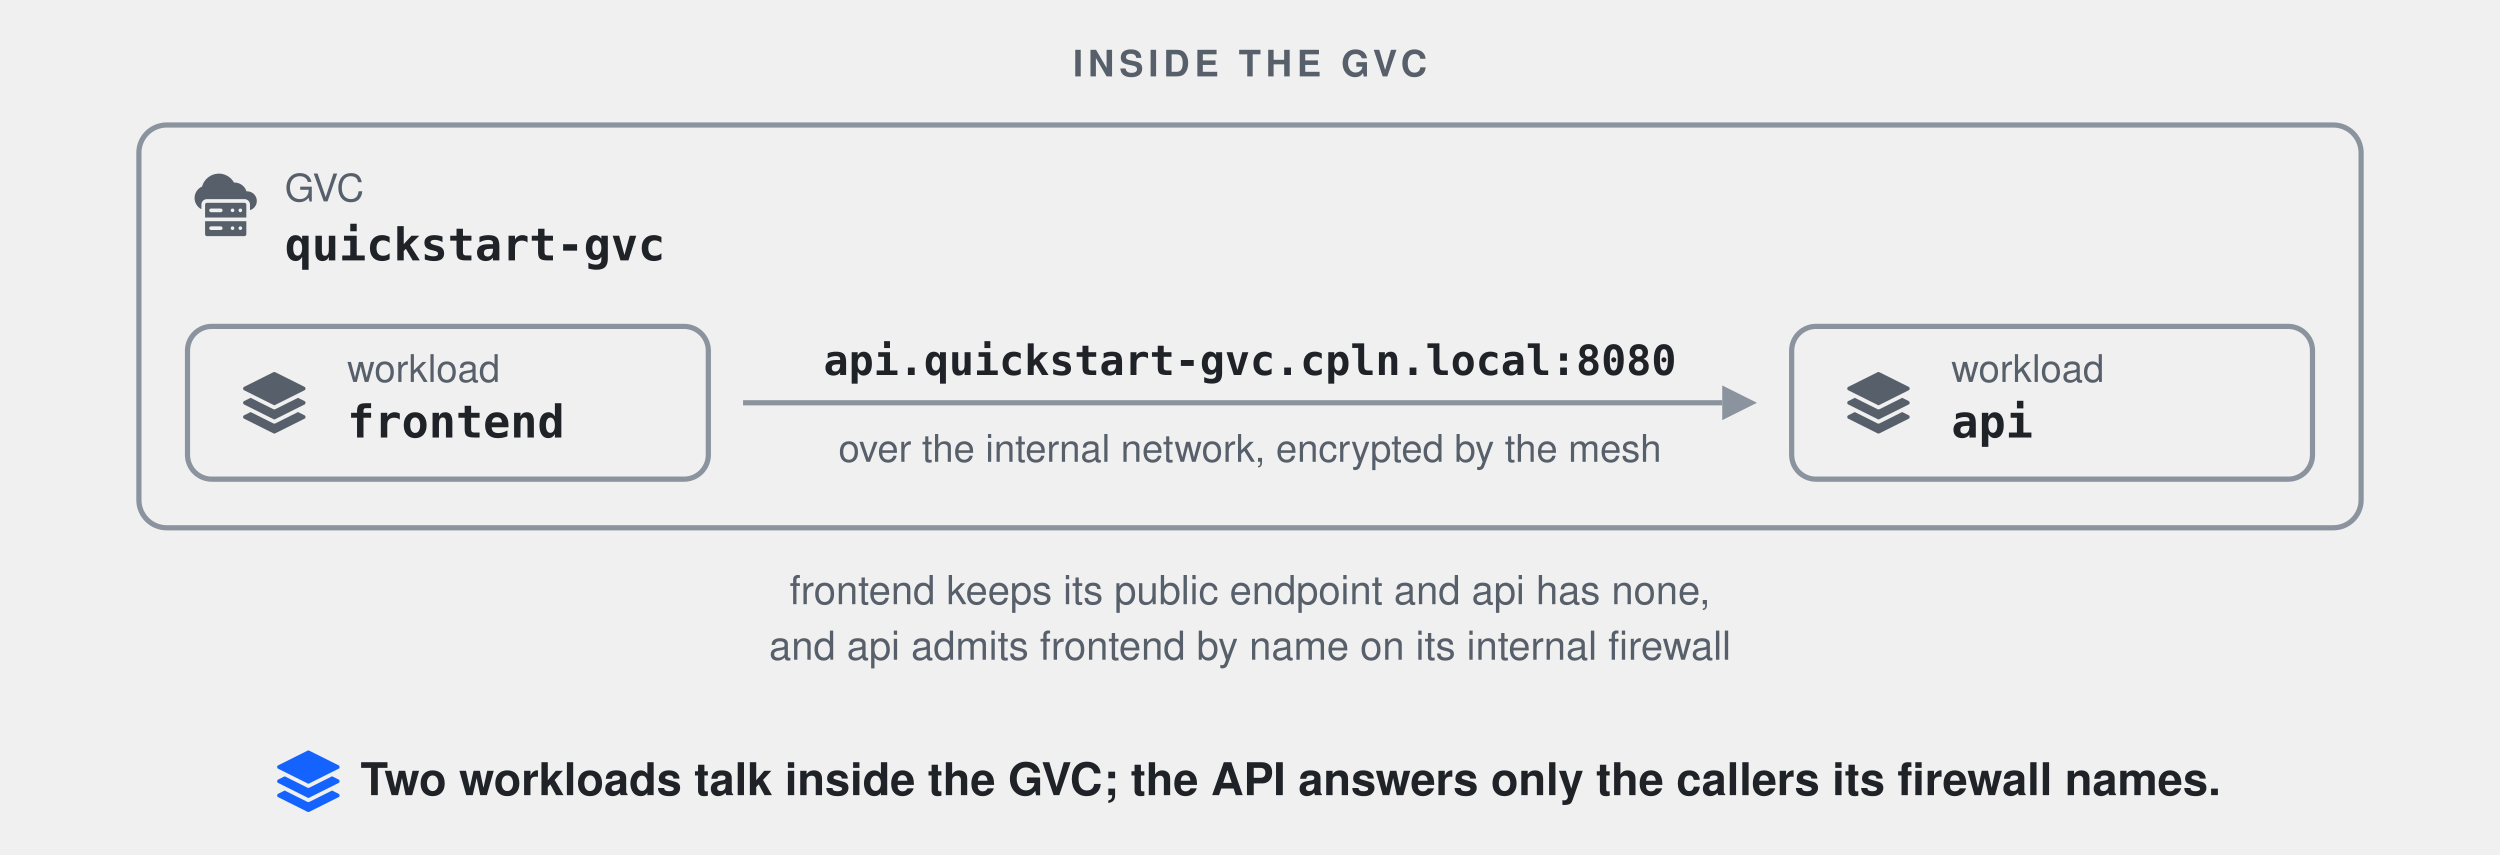
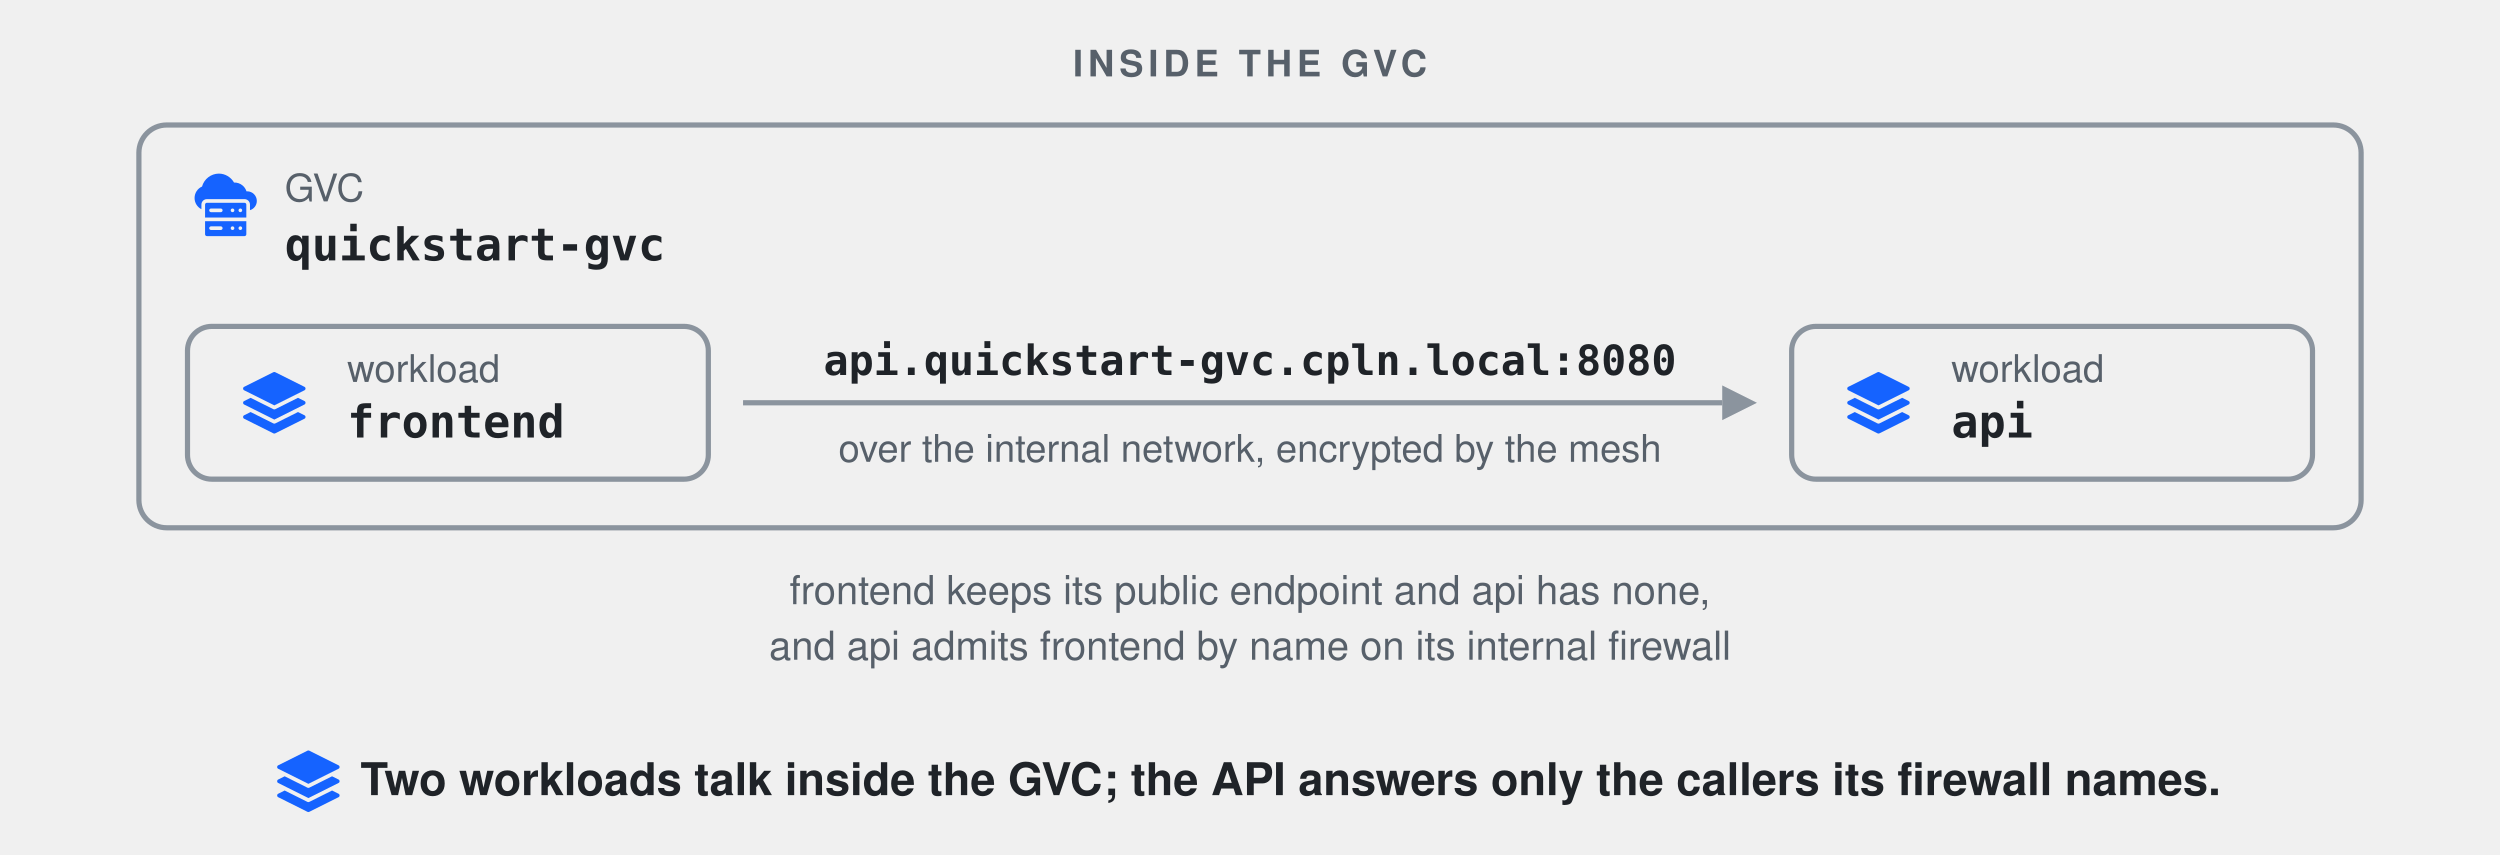
<svg xmlns="http://www.w3.org/2000/svg" viewBox="0 0 720 246" role="img" aria-label="Inside the GVC quickstart-gvc, the workload frontend calls the workload api at api.quickstart-gvc.cpln.local:8080 over the internal network, encrypted by the mesh. frontend keeps its public endpoint and api has none, and api admits frontend by name on its internal firewall. Two workloads talk inside the GVC; the API answers only the callers its firewall names.">
  <style>
  .box{fill:none;stroke:#8b949e;stroke-width:1.5}
  .lbl{fill:#57606a;font:600 10.5px ui-sans-serif,-apple-system,"Segoe UI",Helvetica,Arial,sans-serif;letter-spacing:1.4px}
  .kind{fill:#57606a;font:400 11px ui-sans-serif,-apple-system,"Segoe UI",Helvetica,Arial,sans-serif}
  .val{fill:#1f2328;font:600 13px SFMono-Regular,Menlo,Consolas,monospace}
  .vals{fill:#1f2328;font:600 12px SFMono-Regular,Menlo,Consolas,monospace}
  .sub{fill:#57606a;font:400 11.5px ui-sans-serif,-apple-system,"Segoe UI",Helvetica,Arial,sans-serif}
  .sum{fill:#1f2328;font:600 13px ui-sans-serif,-apple-system,"Segoe UI",Helvetica,Arial,sans-serif}
  .chp{fill:#1563ff;font:600 10.5px SFMono-Regular,Menlo,Consolas,monospace}
  .chipbox{fill:none;stroke:#1563ff;stroke-width:1.25}
  .line{stroke:#8b949e;stroke-width:1.5;fill:none}
  .head{fill:#8b949e}
-   .ico{fill:#57606a}
+   .ico{fill:#1563ff}
  .icop{fill:#1563ff}
-   .pulse{stroke:#57606a;stroke-width:2;fill:none;stroke-linecap:round;stroke-linejoin:round}
+   .pulse{stroke:#1563ff;stroke-width:2;fill:none;stroke-linecap:round;stroke-linejoin:round}
  .awsl{fill:#1f2328}
  .badge{fill:#1563ff}
  .badget{fill:#ffffff;font:700 11px ui-sans-serif,-apple-system,"Segoe UI",Helvetica,Arial,sans-serif}
  @media (prefers-color-scheme:dark){
    .box{stroke:#6e7681}
    .lbl,.kind,.sub{fill:#9198a1}
    .val,.vals,.sum{fill:#e6edf3}
    .chp{fill:#64a5ef}
    .chipbox{stroke:#64a5ef}
    .line{stroke:#6e7681}
    .head{fill:#6e7681}
-     .ico{fill:#9198a1}
-     .pulse{stroke:#9198a1}
+     .ico{fill:#64a5ef}
+     .pulse{stroke:#64a5ef}
    .icop{fill:#64a5ef}
    .awsl{fill:#e6edf3}
  }
</style>
  <text x="360" y="22" class="lbl" text-anchor="middle">INSIDE THE GVC</text>
  <rect x="40" y="36" width="640" height="116" rx="8" class="box" />
  <g class="ico" transform="translate(56.000,50.000) scale(0.035156)">
    <path d="m432 145c-1.904 0-3.803.068-5.694.203-5.7-18.177-16.413-34.576-31.023-47.19-19.639-16.957-45.07-25.904-71.086-24.942-25.498-44.711-73.167-73.071-124.197-73.071-64.102 0-120.825 44.057-137.853 105.863-36.893 16.4-61.147 53.241-61.147 94.137 0 39.874 22.775 74.526 56 91.636v-37.636c0-24.813 20.187-45 45-45h308c24.814 0 45 20.187 45 45v45.569c32.376-9.873 56-40.006 56-75.569 0-43.561-35.44-79-79-79z" />
    <path d="m410 239h-308c-8.284 0-15 6.716-15 15v105.944h338v-105.944c0-8.284-6.717-15-15-15zm-194.385 77h-79.615c-8.284 0-15-6.716-15-15s6.716-15 15-15h79.615c8.283 0 15 6.716 15 15s-6.717 15-15 15zm96.385-.144c-8.284 0-15-6.716-15-15s6.716-15 15-15c8.283 0 15 6.716 15 15s-6.717 15-15 15zm64 0c-8.284 0-15-6.716-15-15s6.716-15 15-15c8.283 0 15 6.716 15 15s-6.717 15-15 15z" />
    <path d="m87 497c0 8.284 6.716 15 15 15h308c8.283 0 15-6.716 15-15v-107.056h-338zm289-65c8.283 0 15 6.716 15 15s-6.717 15-15 15c-8.284 0-15-6.716-15-15s6.716-15 15-15zm-64 0c8.283 0 15 6.716 15 15s-6.717 15-15 15c-8.284 0-15-6.716-15-15s6.716-15 15-15zm-176 0h79.615c8.283 0 15 6.716 15 15s-6.717 15-15 15h-79.615c-8.284 0-15-6.716-15-15s6.716-15 15-15z" />
  </g>
  <text x="82" y="58" class="kind">GVC</text>
  <text x="82" y="75" class="val">quickstart-gvc</text>
  <rect x="54" y="94" width="150" height="44" rx="7" class="box" />
  <g class="ico" transform="translate(70.000,107.000) scale(0.03515)">
    <path d="m263.085 425.468c-2.215 1.108-4.626 1.661-7.038 1.661-2.411 0-4.823-.554-7.038-1.661l-187.143-93.572-53.166 26.583c-11.599 5.8-11.599 22.353 0 28.152l240.309 120.155c4.431 2.215 9.646 2.215 14.076 0l240.309-120.155c11.599-5.8 11.599-22.353 0-28.152l-53.166-26.583z" />
    <path d="m263.085 308.959c-2.215 1.108-4.626 1.661-7.038 1.661-2.411 0-4.823-.554-7.038-1.661l-187.143-93.571-53.166 26.583c-11.599 5.8-11.599 22.353 0 28.152l247.347 123.674 247.347-123.674c11.599-5.8 11.599-22.353 0-28.152l-53.166-26.583z" />
    <path d="m503.394 125.462-240.309-120.155c-4.431-2.215-9.646-2.215-14.076 0l-240.309 120.155c-11.599 5.8-11.599 22.353 0 28.152l247.347 123.674 247.347-123.674c11.6-5.799 11.6-22.352 0-28.152z" />
  </g>
  <text x="100" y="110" class="kind">workload</text>
  <text x="100" y="126" class="val">frontend</text>
  <rect x="516" y="94" width="150" height="44" rx="7" class="box" />
  <g class="ico" transform="translate(532.000,107.000) scale(0.03515)">
    <path d="m263.085 425.468c-2.215 1.108-4.626 1.661-7.038 1.661-2.411 0-4.823-.554-7.038-1.661l-187.143-93.572-53.166 26.583c-11.599 5.8-11.599 22.353 0 28.152l240.309 120.155c4.431 2.215 9.646 2.215 14.076 0l240.309-120.155c11.599-5.8 11.599-22.353 0-28.152l-53.166-26.583z" />
    <path d="m263.085 308.959c-2.215 1.108-4.626 1.661-7.038 1.661-2.411 0-4.823-.554-7.038-1.661l-187.143-93.571-53.166 26.583c-11.599 5.8-11.599 22.353 0 28.152l247.347 123.674 247.347-123.674c11.599-5.8 11.599-22.353 0-28.152l-53.166-26.583z" />
    <path d="m503.394 125.462-240.309-120.155c-4.431-2.215-9.646-2.215-14.076 0l-240.309 120.155c-11.599 5.8-11.599 22.353 0 28.152l247.347 123.674 247.347-123.674c11.6-5.799 11.6-22.352 0-28.152z" />
  </g>
  <text x="562" y="110" class="kind">workload</text>
  <text x="562" y="126" class="val">api</text>
  <path class="line" d="M214 116 H496" />
  <path class="head" d="M506 116 L496 111 L496 121 Z" />
  <text x="360.0" y="108" class="vals" text-anchor="middle">api.quickstart-gvc.cpln.local:8080</text>
  <text x="360.0" y="133" class="kind" text-anchor="middle">over the internal network, encrypted by the mesh</text>
  <text x="360" y="174" class="sub" text-anchor="middle">frontend keeps its public endpoint and api has none,</text>
  <text x="360" y="190" class="sub" text-anchor="middle">and api admits frontend by name on its internal firewall</text>
  <g class="icop" transform="translate(79.810,216.000) scale(0.03515)">
    <path d="m263.085 425.468c-2.215 1.108-4.626 1.661-7.038 1.661-2.411 0-4.823-.554-7.038-1.661l-187.143-93.572-53.166 26.583c-11.599 5.8-11.599 22.353 0 28.152l240.309 120.155c4.431 2.215 9.646 2.215 14.076 0l240.309-120.155c11.599-5.8 11.599-22.353 0-28.152l-53.166-26.583z" />
    <path d="m263.085 308.959c-2.215 1.108-4.626 1.661-7.038 1.661-2.411 0-4.823-.554-7.038-1.661l-187.143-93.571-53.166 26.583c-11.599 5.8-11.599 22.353 0 28.152l247.347 123.674 247.347-123.674c11.599-5.8 11.599-22.353 0-28.152l-53.166-26.583z" />
    <path d="m503.394 125.462-240.309-120.155c-4.431-2.215-9.646-2.215-14.076 0l-240.309 120.155c-11.599 5.8-11.599 22.353 0 28.152l247.347 123.674 247.347-123.674c11.6-5.799 11.6-22.352 0-28.152z" />
  </g>
  <text id="sum" x="103.81" y="229" class="sum">Two workloads talk inside the GVC; the API answers only the callers its firewall names.</text>
</svg>
